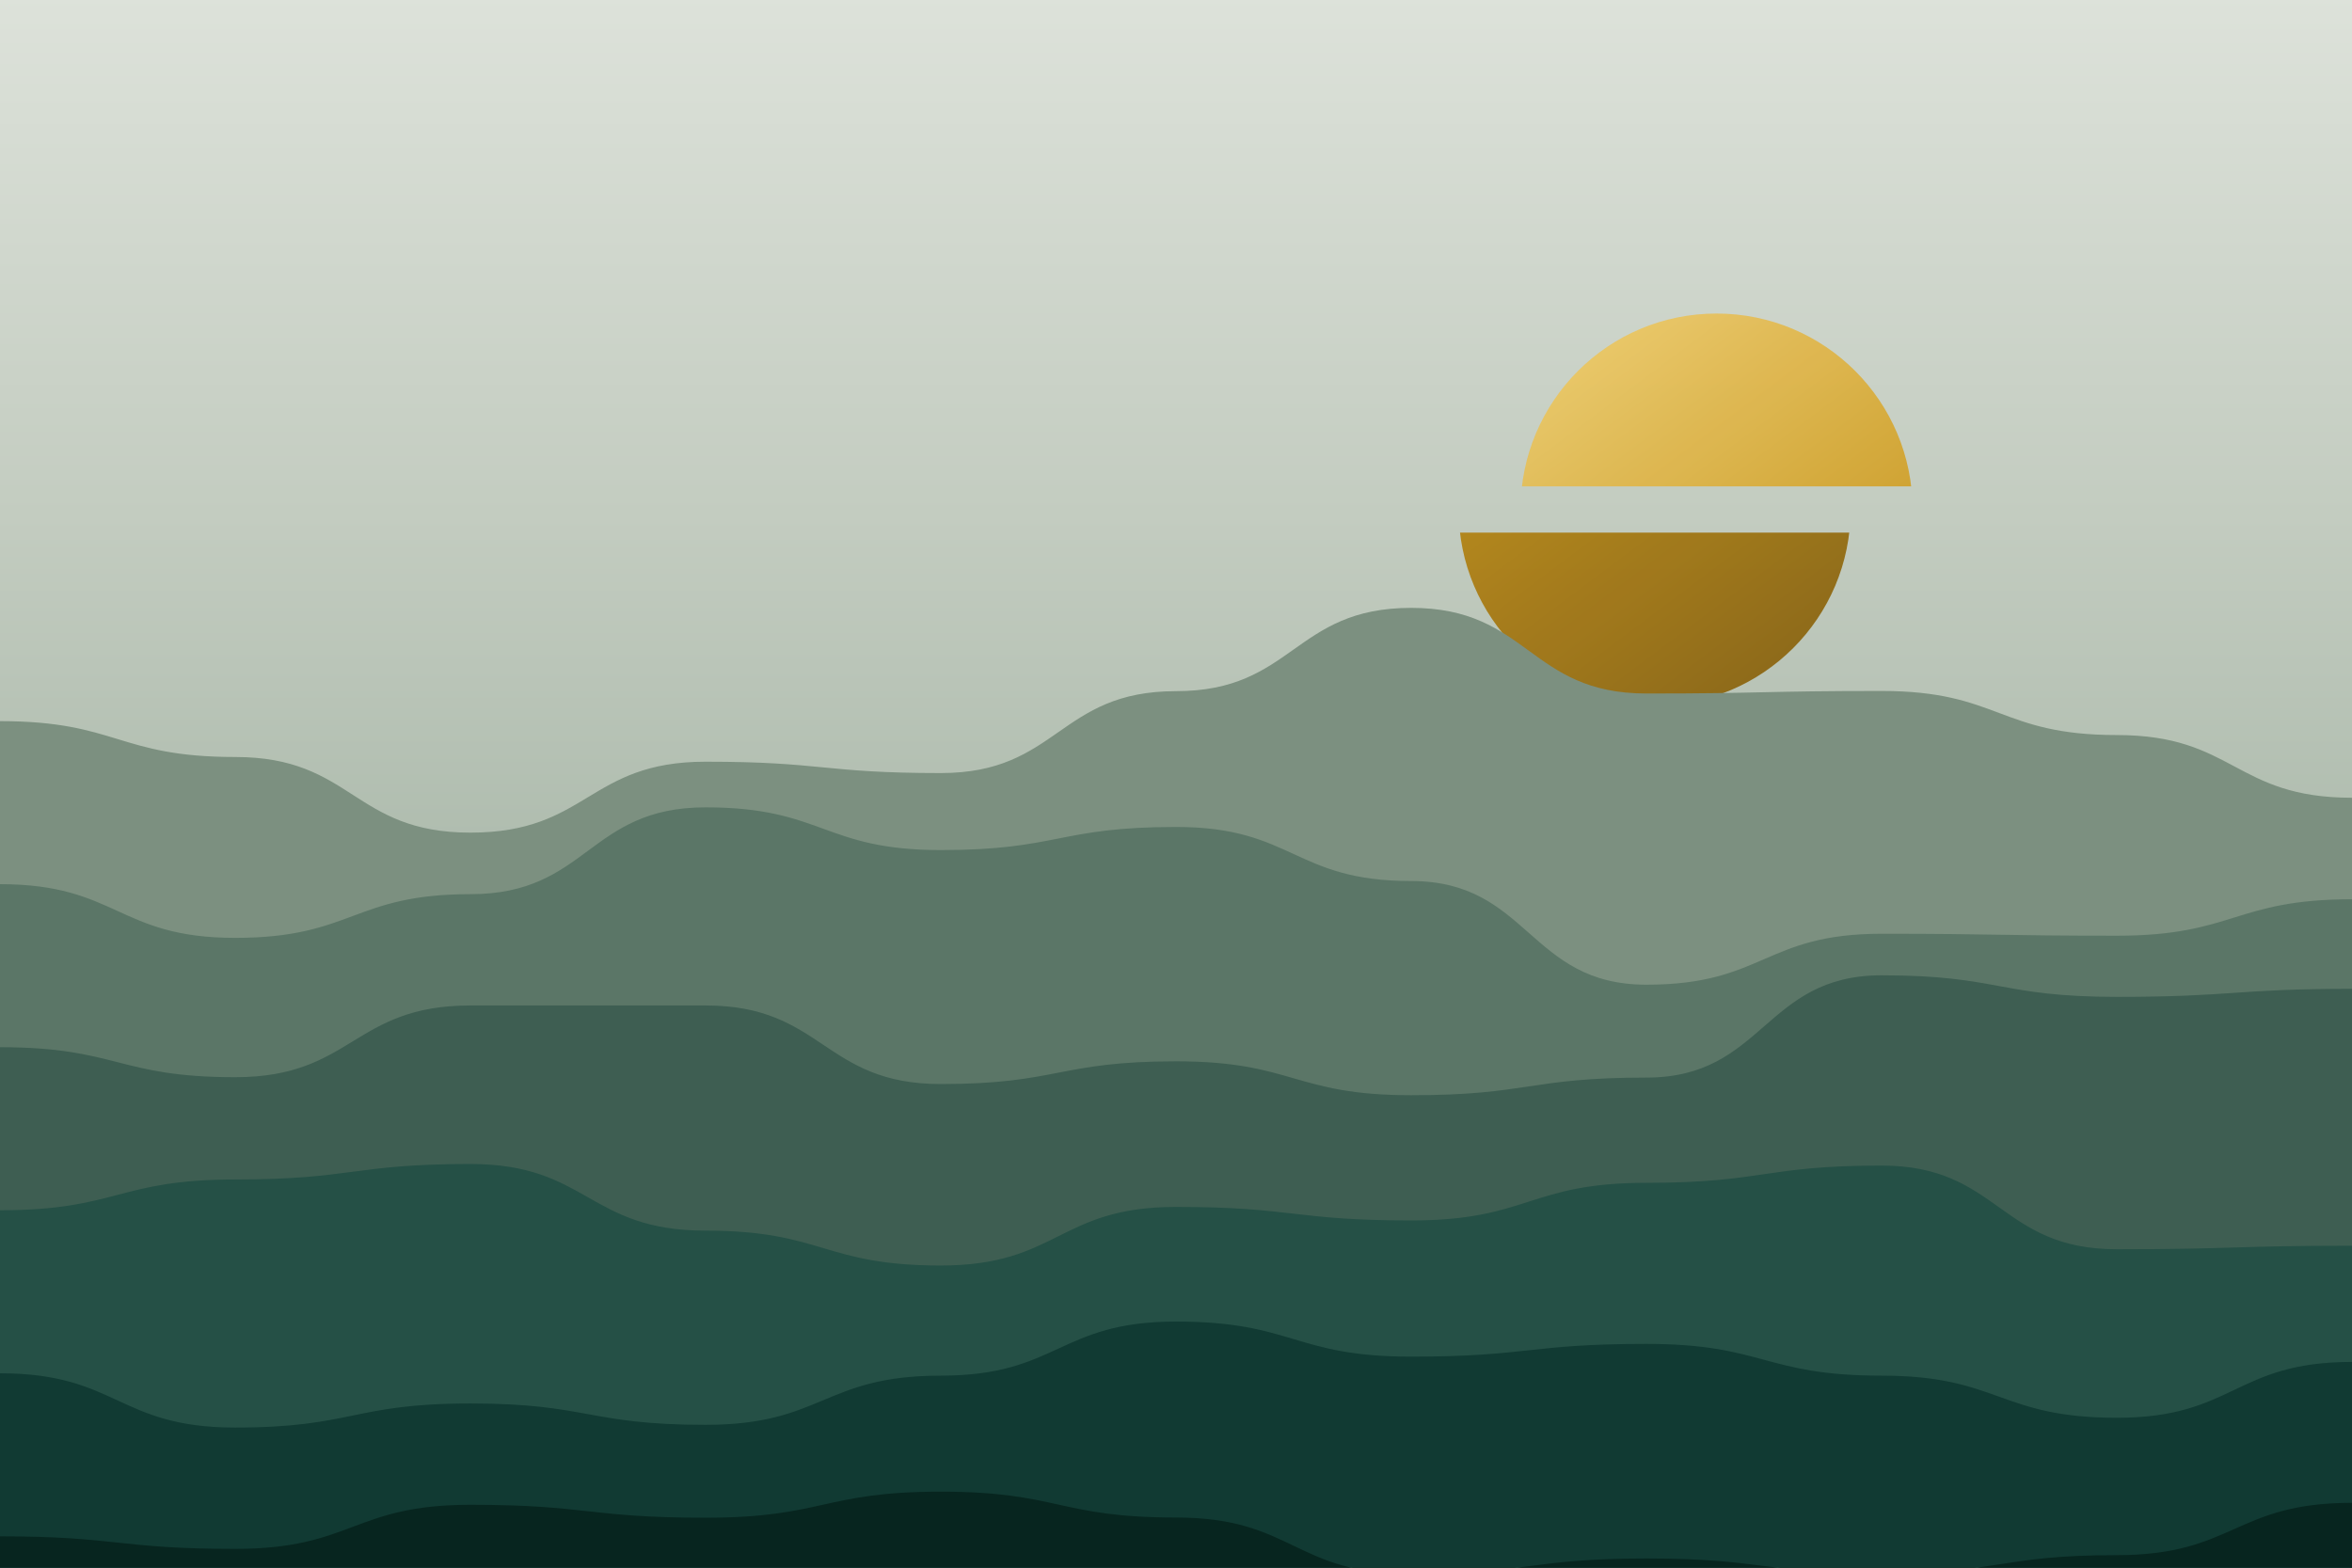
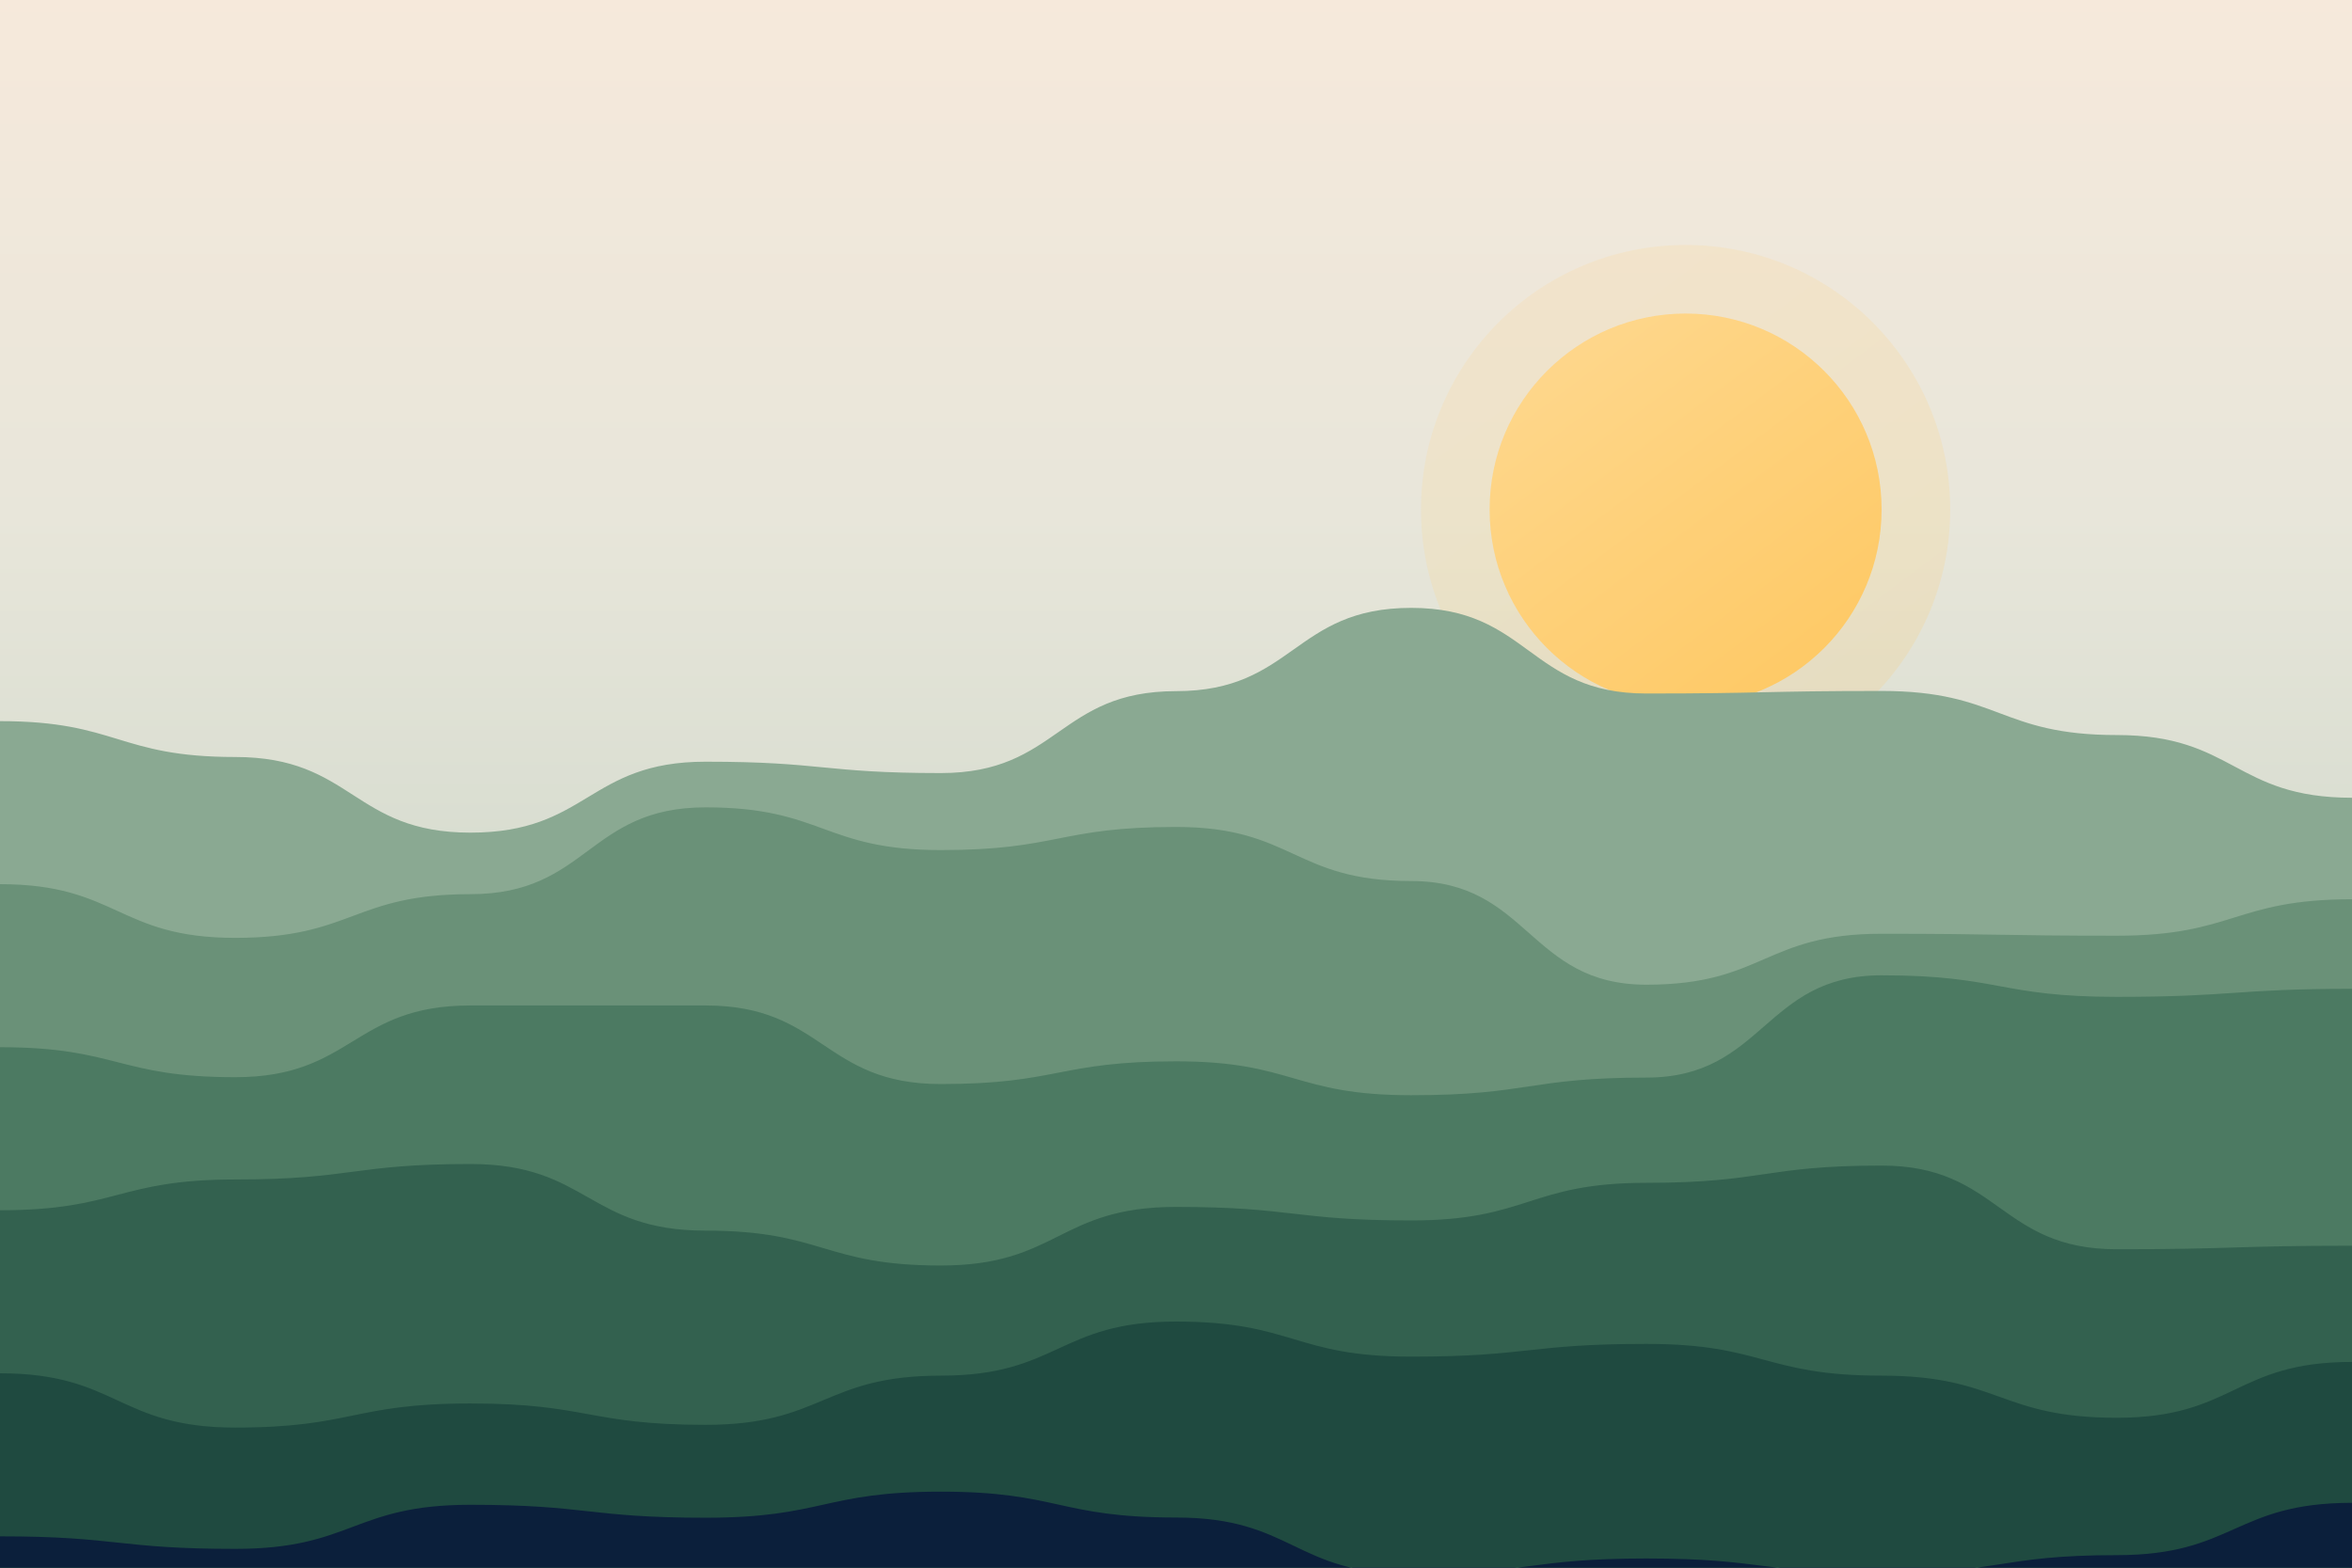
<svg xmlns="http://www.w3.org/2000/svg" viewBox="0 0 1200 800" width="1200" height="800" role="img">
  <defs>
    <linearGradient id="sky" x1="0" y1="0" x2="0" y2="1">
-       <stop offset="0.00" stop-color="#DDE2DA" />
-       <stop offset="0.33" stop-color="#C3CCC0" />
-       <stop offset="0.67" stop-color="#A3B3A4" />
-       <stop offset="1.00" stop-color="#86998B" />
+       <stop offset="0.00" stop-color="#F6E9DB" />
+       <stop offset="0.33" stop-color="#E8E6DA" />
+       <stop offset="0.67" stop-color="#CFD8CB" />
+       <stop offset="1.00" stop-color="#B4C7B9" />
    </linearGradient>
    <linearGradient id="sunL" x1="0" y1="0" x2="0.75" y2="1">
-       <stop offset="0" stop-color="#F0CF72" />
-       <stop offset="1" stop-color="#C79317" />
+       <stop offset="0" stop-color="#FFD88F" />
+       <stop offset="1" stop-color="#FFC861" />
    </linearGradient>
    <linearGradient id="sunD" x1="0" y1="0" x2="0.75" y2="1">
-       <stop offset="0" stop-color="#C79317" />
+       <stop offset="0" stop-color="#FFC861" />
      <stop offset="1" stop-color="#8A6512" />
    </linearGradient>
    <clipPath id="ct">
      <rect x="0" y="0" width="1200" height="248.2" />
    </clipPath>
    <clipPath id="cb">
      <rect x="0" y="271.8" width="1200" height="800" />
    </clipPath>
  </defs>
  <rect width="1200" height="800" fill="url(#sky)" />
-   <g clip-path="url(#ct)">
-     <circle cx="875.8" cy="260" r="100" fill="url(#sunL)" opacity=".95" />
-   </g>
-   <g clip-path="url(#cb)">
-     <circle cx="844.2" cy="260" r="100" fill="url(#sunD)" opacity=".95" />
-   </g>
-   <path d="M0 368 C60 368 60 386.3 120 386.3 C180 386.3 180 424.9 240 424.9 C300 424.9 300 388.7 360 388.7 C420 388.7 420 394.5 480 394.5 C540 394.5 540 352.7 600 352.7 C660 352.7 660 310.2 720 310.2 C780 310.2 780 353.9 840 353.9 C900 353.9 900 352.6 960 352.6 C1020 352.6 1020 375.1 1080 375.1 C1140 375.1 1140 407.1 1200 407.1 L1200 800 L0 800 Z" fill="#7C9080" opacity="1" />
-   <path d="M0 451.2 C60 451.2 60 478.6 120 478.6 C180 478.6 180 456.3 240 456.3 C300 456.3 300 412 360 412 C420 412 420 433.8 480 433.8 C540 433.8 540 422 600 422 C660 422 660 449.6 720 449.6 C780 449.6 780 502.5 840 502.5 C900 502.5 900 476.5 960 476.5 C1020 476.5 1020 477.5 1080 477.5 C1140 477.5 1140 458.9 1200 458.9 L1200 800 L0 800 Z" fill="#5B7667" opacity="1" />
-   <path d="M0 534.4 C60 534.4 60 549.7 120 549.7 C180 549.7 180 513.1 240 513.1 C300 513.1 300 513.1 360 513.1 C420 513.1 420 553.2 480 553.2 C540 553.2 540 541.6 600 541.6 C660 541.6 660 558.9 720 558.9 C780 558.9 780 549.9 840 549.9 C900 549.9 900 497.7 960 497.7 C1020 497.7 1020 508.7 1080 508.7 C1140 508.7 1140 504.6 1200 504.6 L1200 800 L0 800 Z" fill="#3E5E52" opacity="1" />
-   <path d="M0 617.6 C60 617.6 60 601.9 120 601.9 C180 601.9 180 594 240 594 C300 594 300 628 360 628 C420 628 420 645.8 480 645.8 C540 645.8 540 615.9 600 615.9 C660 615.9 660 622.8 720 622.8 C780 622.8 780 603.6 840 603.6 C900 603.6 900 594.8 960 594.8 C1020 594.8 1020 637.5 1080 637.5 C1140 637.5 1140 635.7 1200 635.7 L1200 800 L0 800 Z" fill="#255046" opacity="1" />
-   <path d="M0 700.8 C60 700.8 60 728.5 120 728.5 C180 728.5 180 716.2 240 716.2 C300 716.2 300 727.1 360 727.1 C420 727.1 420 702 480 702 C540 702 540 674.4 600 674.4 C660 674.4 660 692.3 720 692.3 C780 692.3 780 685.8 840 685.8 C900 685.8 900 702 960 702 C1020 702 1020 723.5 1080 723.5 C1140 723.5 1140 695 1200 695 L1200 800 L0 800 Z" fill="#113A33" opacity="1" />
-   <path d="M0 784 C60 784 60 790.4 120 790.4 C180 790.4 180 767.9 240 767.9 C300 767.9 300 774.5 360 774.5 C420 774.5 420 761.2 480 761.2 C540 761.2 540 774.4 600 774.4 C660 774.4 660 803.2 720 803.2 C780 803.2 780 795.3 840 795.3 C900 795.3 900 803 960 803 C1020 803 1020 793.6 1080 793.6 C1140 793.6 1140 766.9 1200 766.9 L1200 800 L0 800 Z" fill="#07251F" opacity="1" />
+   <circle cx="860" cy="260" r="135" fill="url(#sunL)" opacity=".18" />
+   <circle cx="860" cy="260" r="100" fill="url(#sunL)" opacity=".96" />
+   <path d="M0 368 C60 368 60 386.3 120 386.3 C180 386.3 180 424.9 240 424.9 C300 424.9 300 388.7 360 388.7 C420 388.7 420 394.5 480 394.5 C540 394.5 540 352.7 600 352.7 C660 352.7 660 310.2 720 310.2 C780 310.2 780 353.9 840 353.9 C900 353.9 900 352.6 960 352.6 C1020 352.6 1020 375.1 1080 375.1 C1140 375.1 1140 407.1 1200 407.1 L1200 800 L0 800 Z" fill="#8AA992" opacity="1" />
+   <path d="M0 451.2 C60 451.2 60 478.6 120 478.6 C180 478.6 180 456.3 240 456.3 C300 456.3 300 412 360 412 C420 412 420 433.8 480 433.8 C540 433.8 540 422 600 422 C660 422 660 449.6 720 449.6 C780 449.6 780 502.5 840 502.5 C900 502.5 900 476.5 960 476.5 C1020 476.5 1020 477.5 1080 477.5 C1140 477.5 1140 458.9 1200 458.9 L1200 800 L0 800 Z" fill="#6A9178" opacity="1" />
+   <path d="M0 534.4 C60 534.4 60 549.7 120 549.7 C180 549.7 180 513.1 240 513.1 C300 513.1 300 513.1 360 513.1 C420 513.1 420 553.2 480 553.2 C540 553.2 540 541.6 600 541.6 C660 541.6 660 558.9 720 558.9 C780 558.9 780 549.9 840 549.9 C900 549.9 900 497.7 960 497.7 C1020 497.7 1020 508.7 1080 508.7 C1140 508.7 1140 504.6 1200 504.6 L1200 800 L0 800 Z" fill="#4C7A62" opacity="1" />
+   <path d="M0 617.6 C60 617.6 60 601.9 120 601.9 C180 601.9 180 594 240 594 C300 594 300 628 360 628 C420 628 420 645.8 480 645.8 C540 645.8 540 615.9 600 615.9 C660 615.9 660 622.8 720 622.8 C780 622.8 780 603.6 840 603.6 C900 603.6 900 594.8 960 594.8 C1020 594.8 1020 637.5 1080 637.5 C1140 637.5 1140 635.7 1200 635.7 L1200 800 L0 800 Z" fill="#33614F" opacity="1" />
+   <path d="M0 700.8 C60 700.8 60 728.5 120 728.5 C180 728.5 180 716.2 240 716.2 C300 716.2 300 727.1 360 727.1 C420 727.1 420 702 480 702 C540 702 540 674.4 600 674.4 C660 674.4 660 692.3 720 692.3 C780 692.3 780 685.8 840 685.8 C900 685.8 900 702 960 702 C1020 702 1020 723.5 1080 723.5 C1140 723.5 1140 695 1200 695 L1200 800 L0 800 Z" fill="#1F4A40" opacity="1" />
+   <path d="M0 784 C60 784 60 790.4 120 790.4 C180 790.4 180 767.9 240 767.9 C300 767.9 300 774.5 360 774.5 C420 774.5 420 761.2 480 761.2 C540 761.2 540 774.4 600 774.4 C660 774.4 660 803.2 720 803.2 C780 803.2 780 795.3 840 795.3 C900 795.3 900 803 960 803 C1020 803 1020 793.6 1080 793.6 C1140 793.6 1140 766.9 1200 766.9 L1200 800 L0 800 Z" fill="#0B1F3B" opacity="1" />
</svg>
